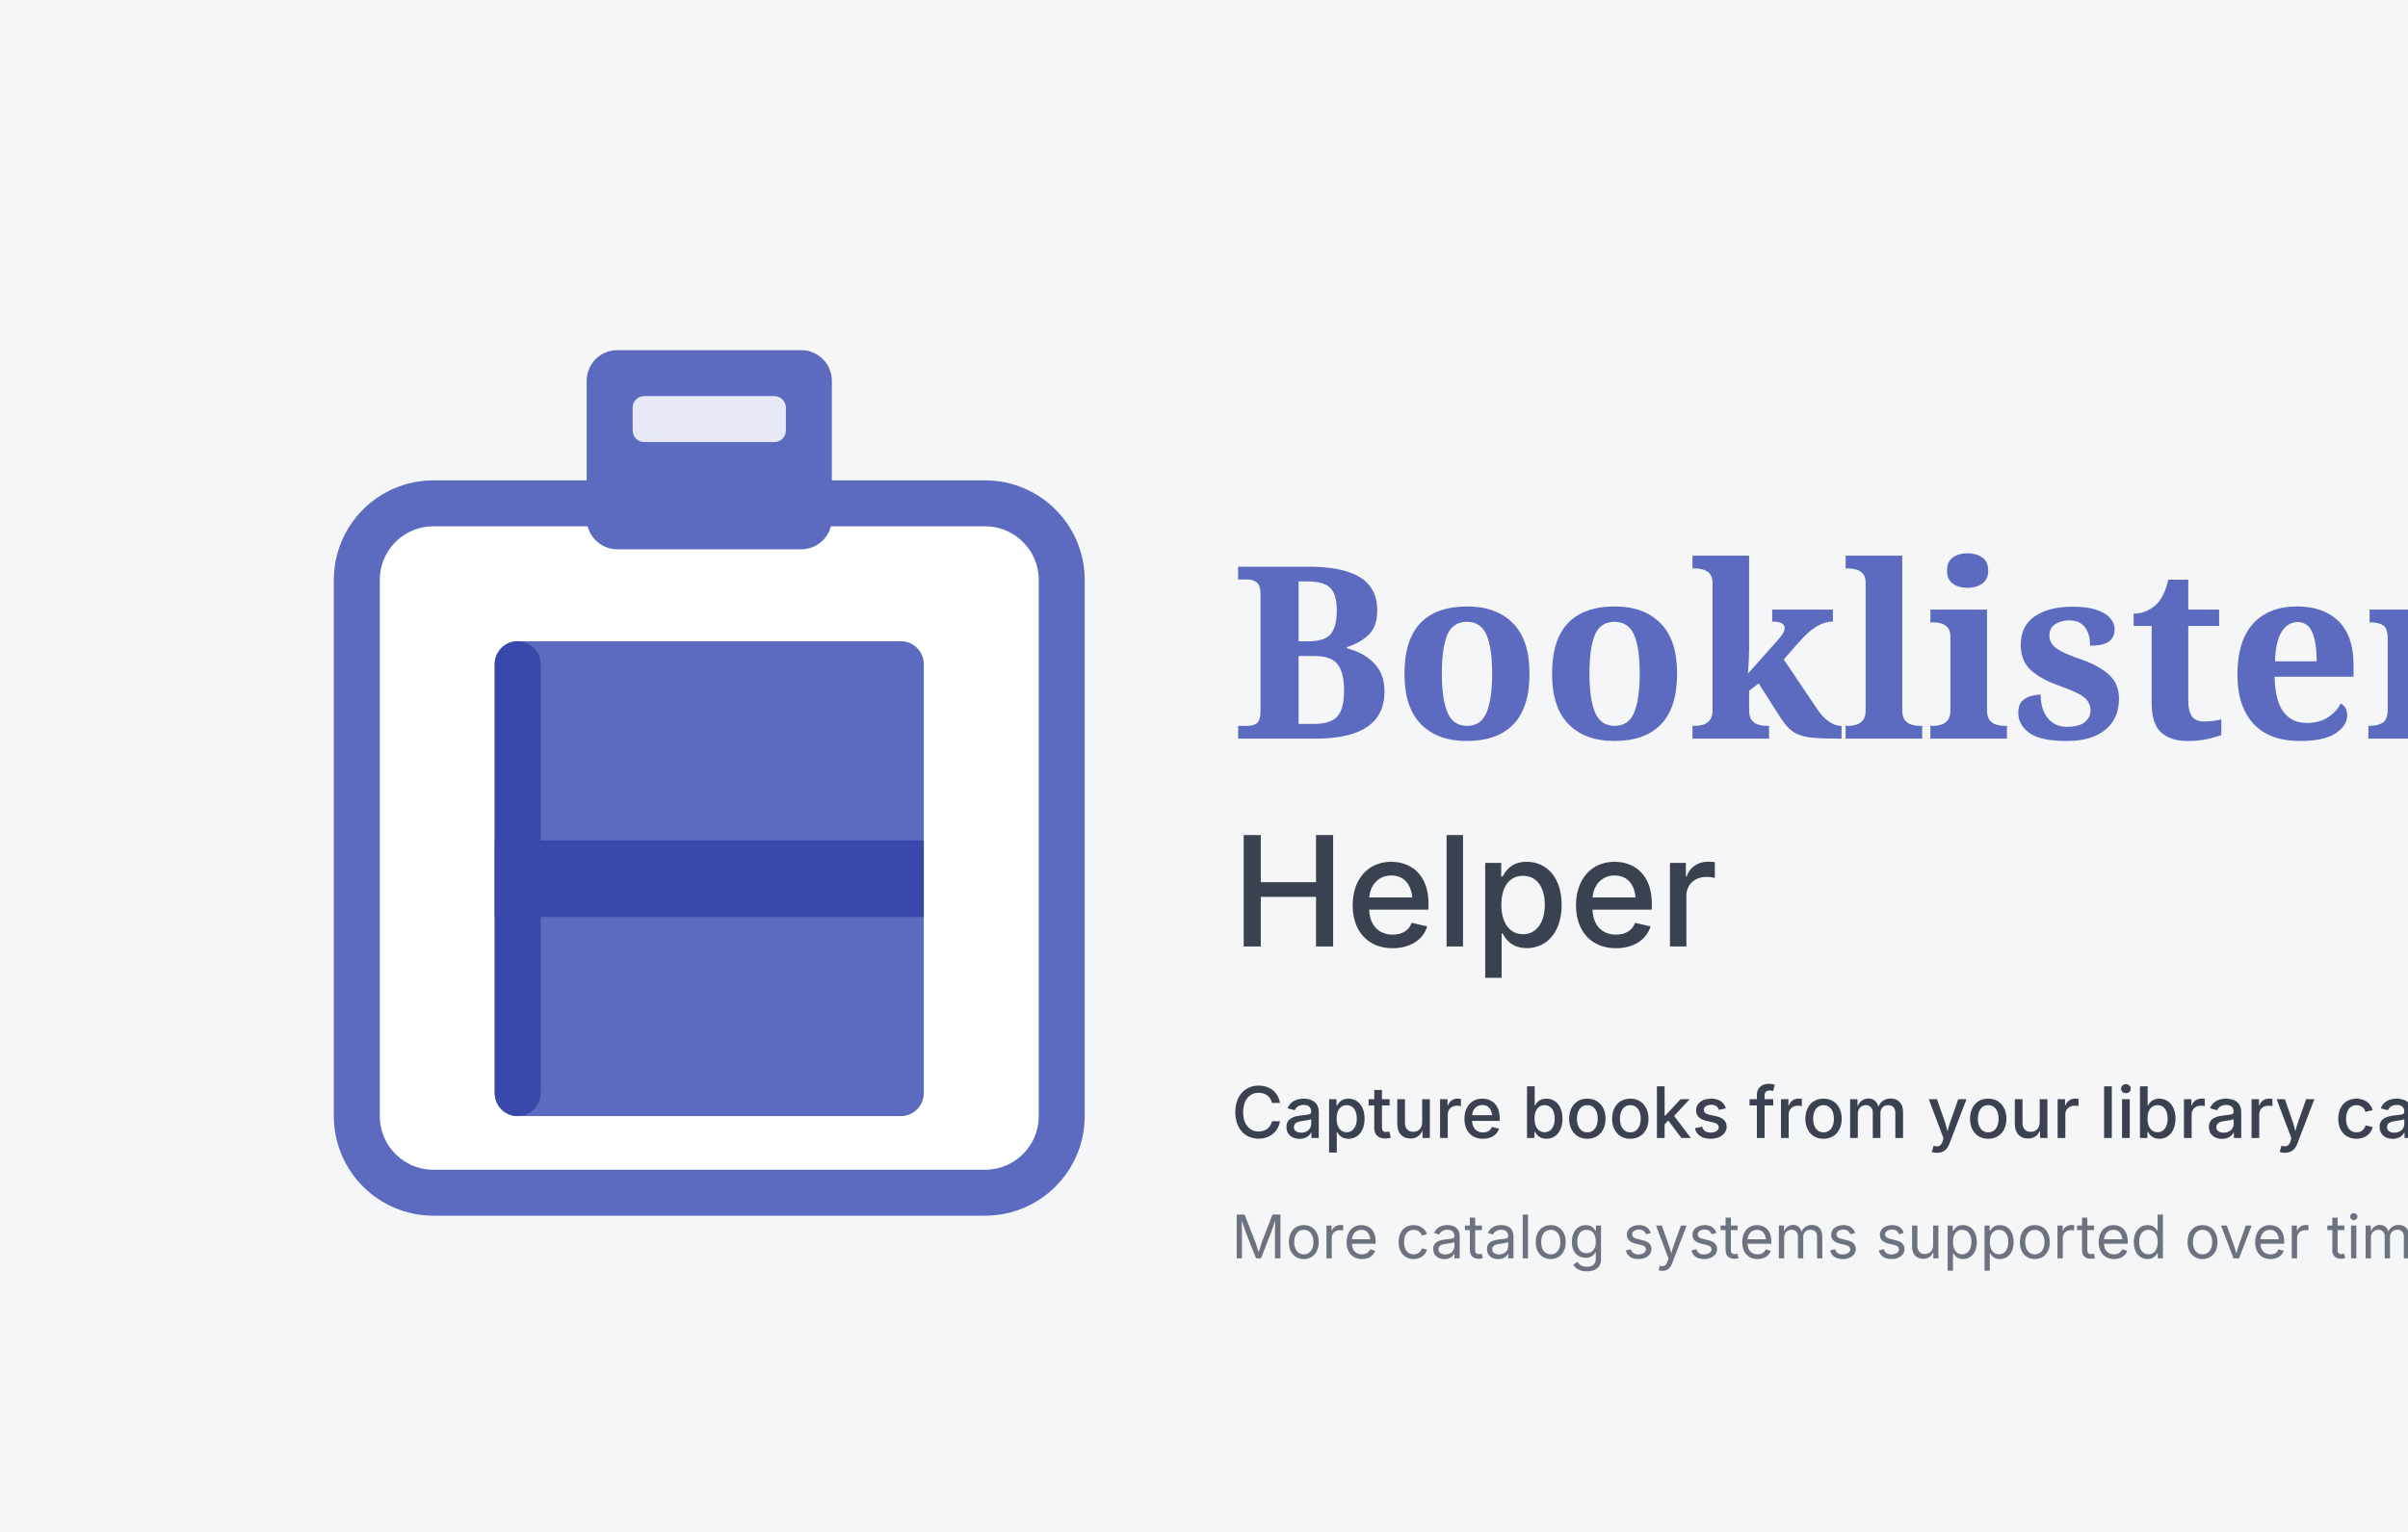
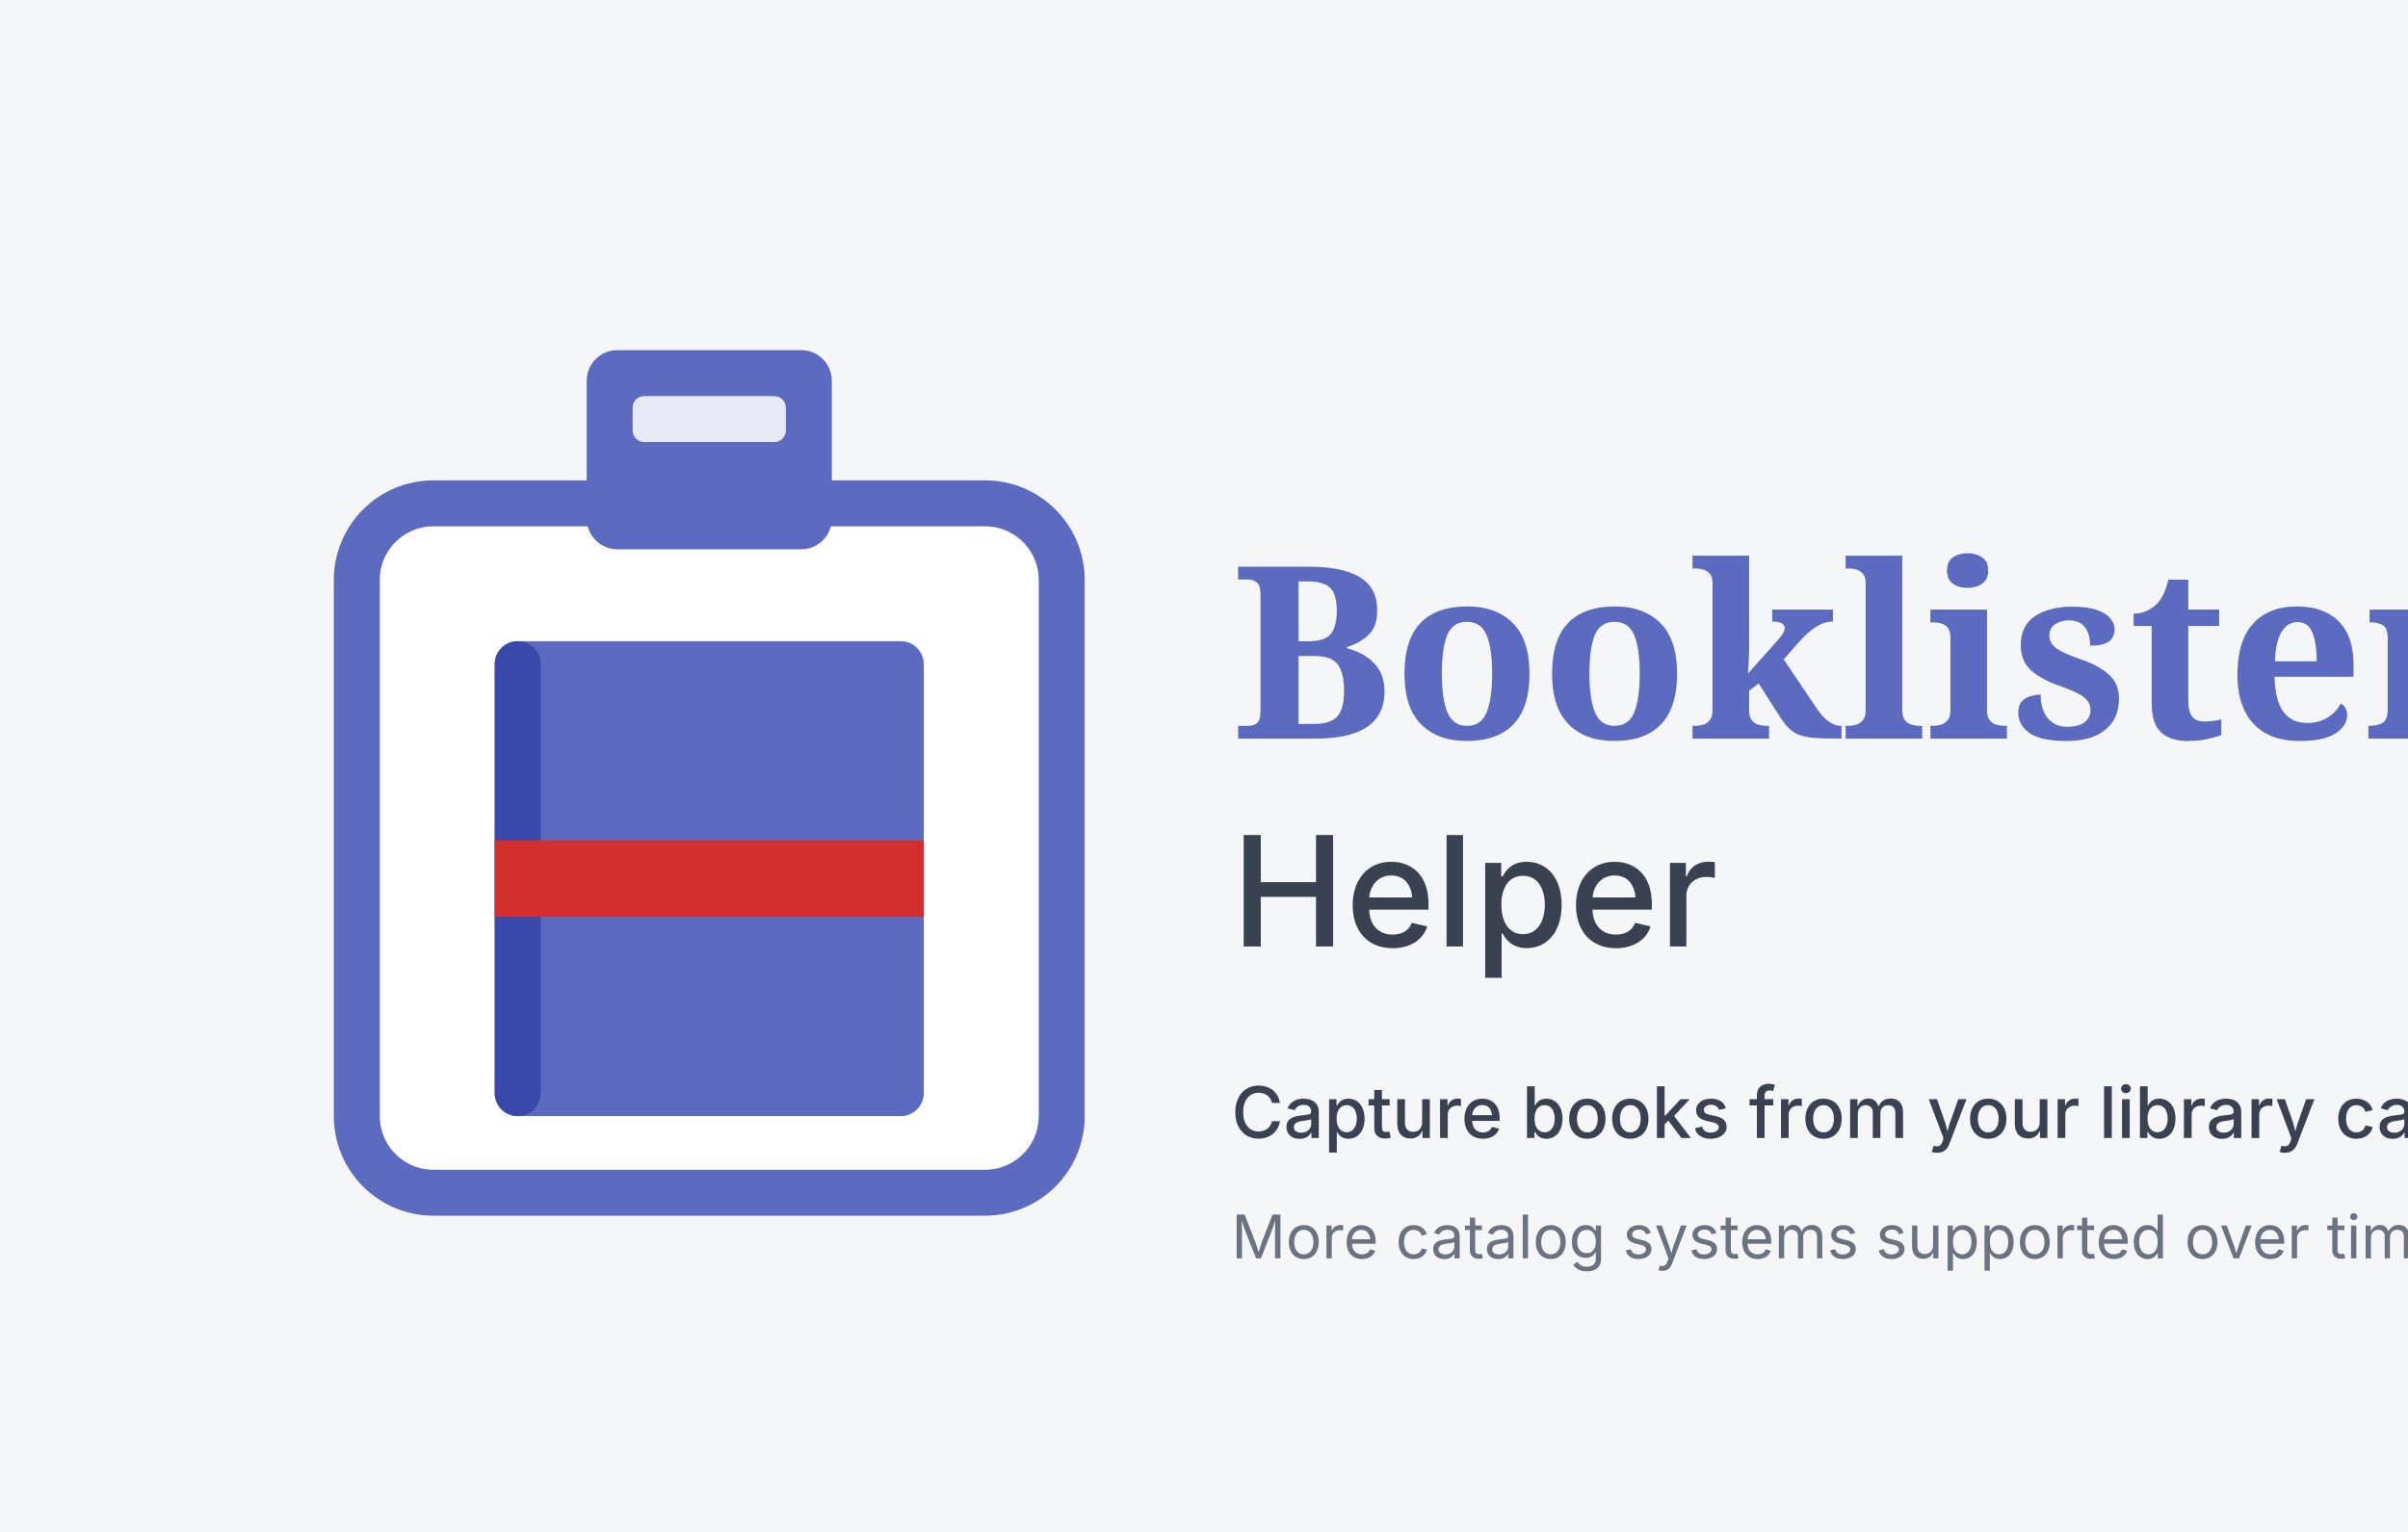
<svg xmlns="http://www.w3.org/2000/svg" viewBox="0 0 440 280" role="img" aria-label="Booklister Helper promotional tile">
  <rect width="440" height="280" fill="#f5f6f8" />
  <g transform="translate(40, 50) scale(1.4)">
    <rect x="18" y="30" width="92" height="90" rx="10" fill="#ffffff" stroke="#5c6bc0" stroke-width="6" />
    <rect x="48" y="10" width="32" height="26" rx="4" fill="#5c6bc0" />
    <rect x="54" y="16" width="20" height="6" rx="1.5" fill="#ffffff" opacity="0.85" />
    <rect x="36" y="48" width="56" height="62" rx="3" fill="#5c6bc0" />
    <rect x="36" y="48" width="6" height="62" rx="3" fill="#3949ab" />
-     <rect x="36" y="74" width="56" height="10" fill="#3949ab" />
+     <rect x="36" y="74" width="56" height="10" fill="#d32f2f" />
  </g>
  <text x="225" y="135" font-family="'EB Garamond', Georgia, serif" font-size="44" font-weight="700" fill="#5c6bc0">Booklister</text>
  <text x="225" y="173" font-family="'Inter', 'Segoe UI', Arial, sans-serif" font-size="28" font-weight="500" fill="#3a4150">Helper</text>
  <text x="225" y="208" font-family="'Inter', 'Segoe UI', Arial, sans-serif" font-size="13" font-weight="500" fill="#3a4150">Capture books from your library catalog.</text>
  <text x="225" y="230" font-family="'Inter', 'Segoe UI', Arial, sans-serif" font-size="11" font-weight="400" fill="#6b7280">More catalog systems supported over time.</text>
</svg>
